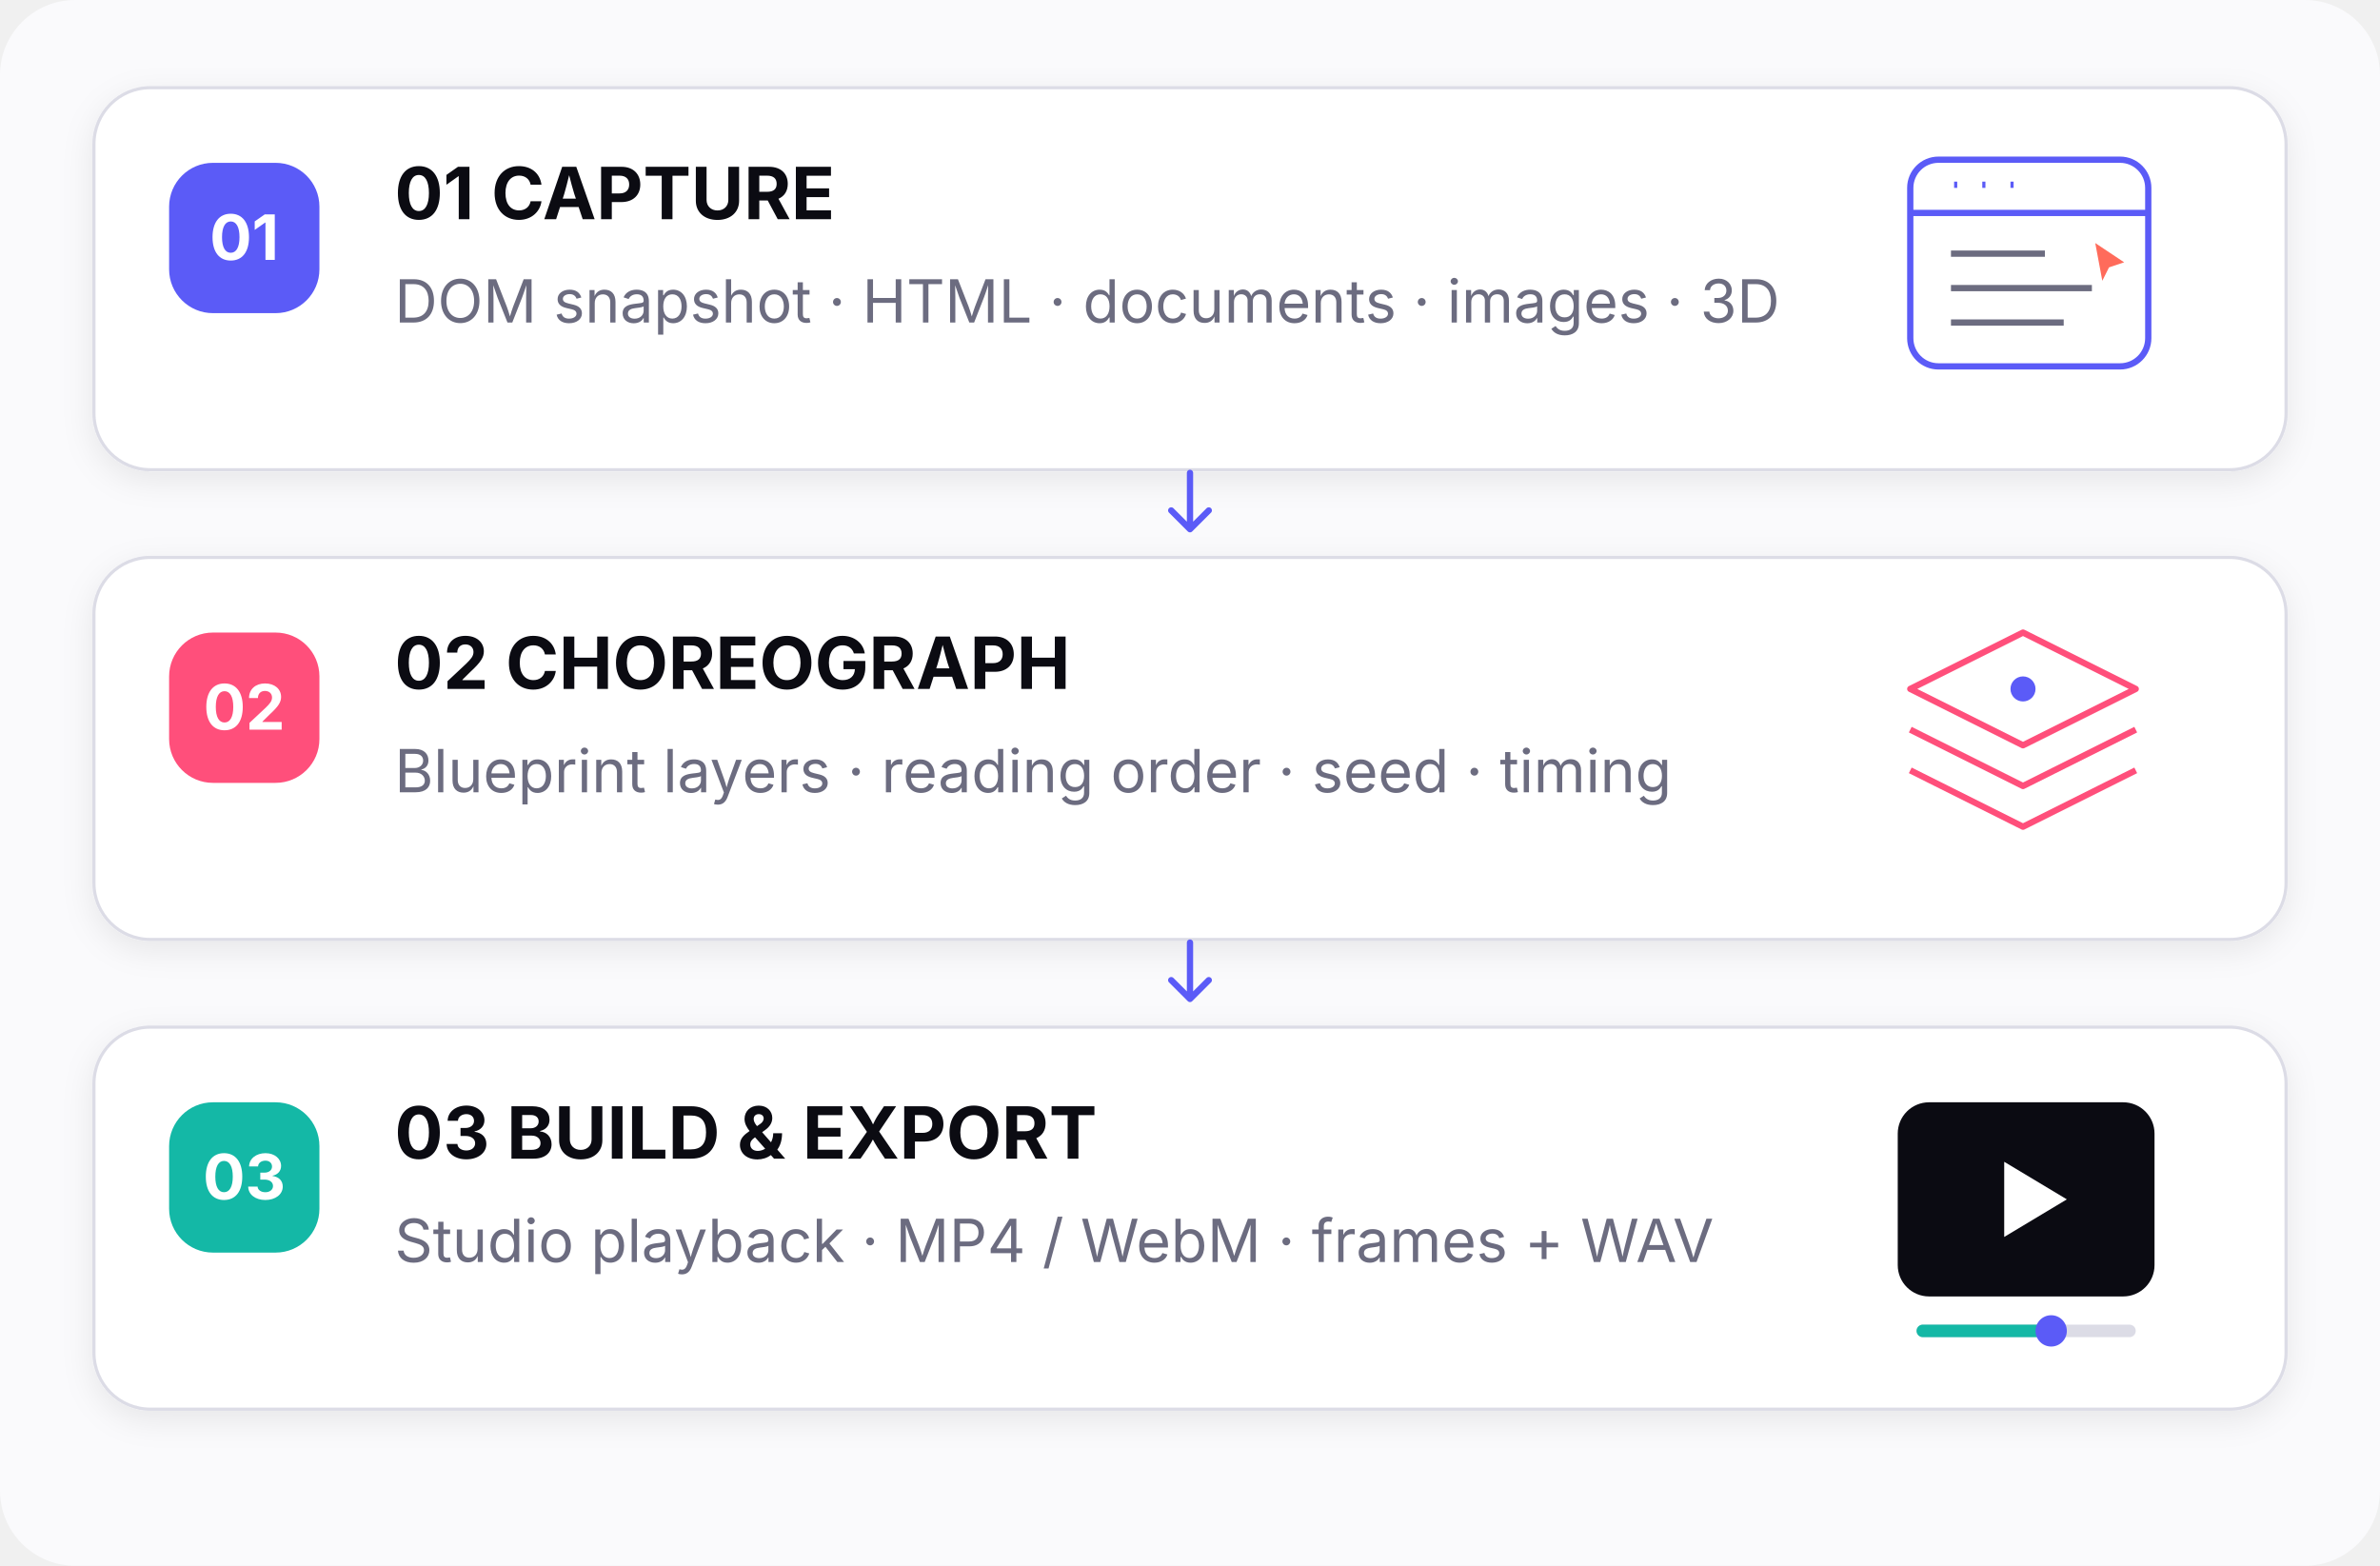
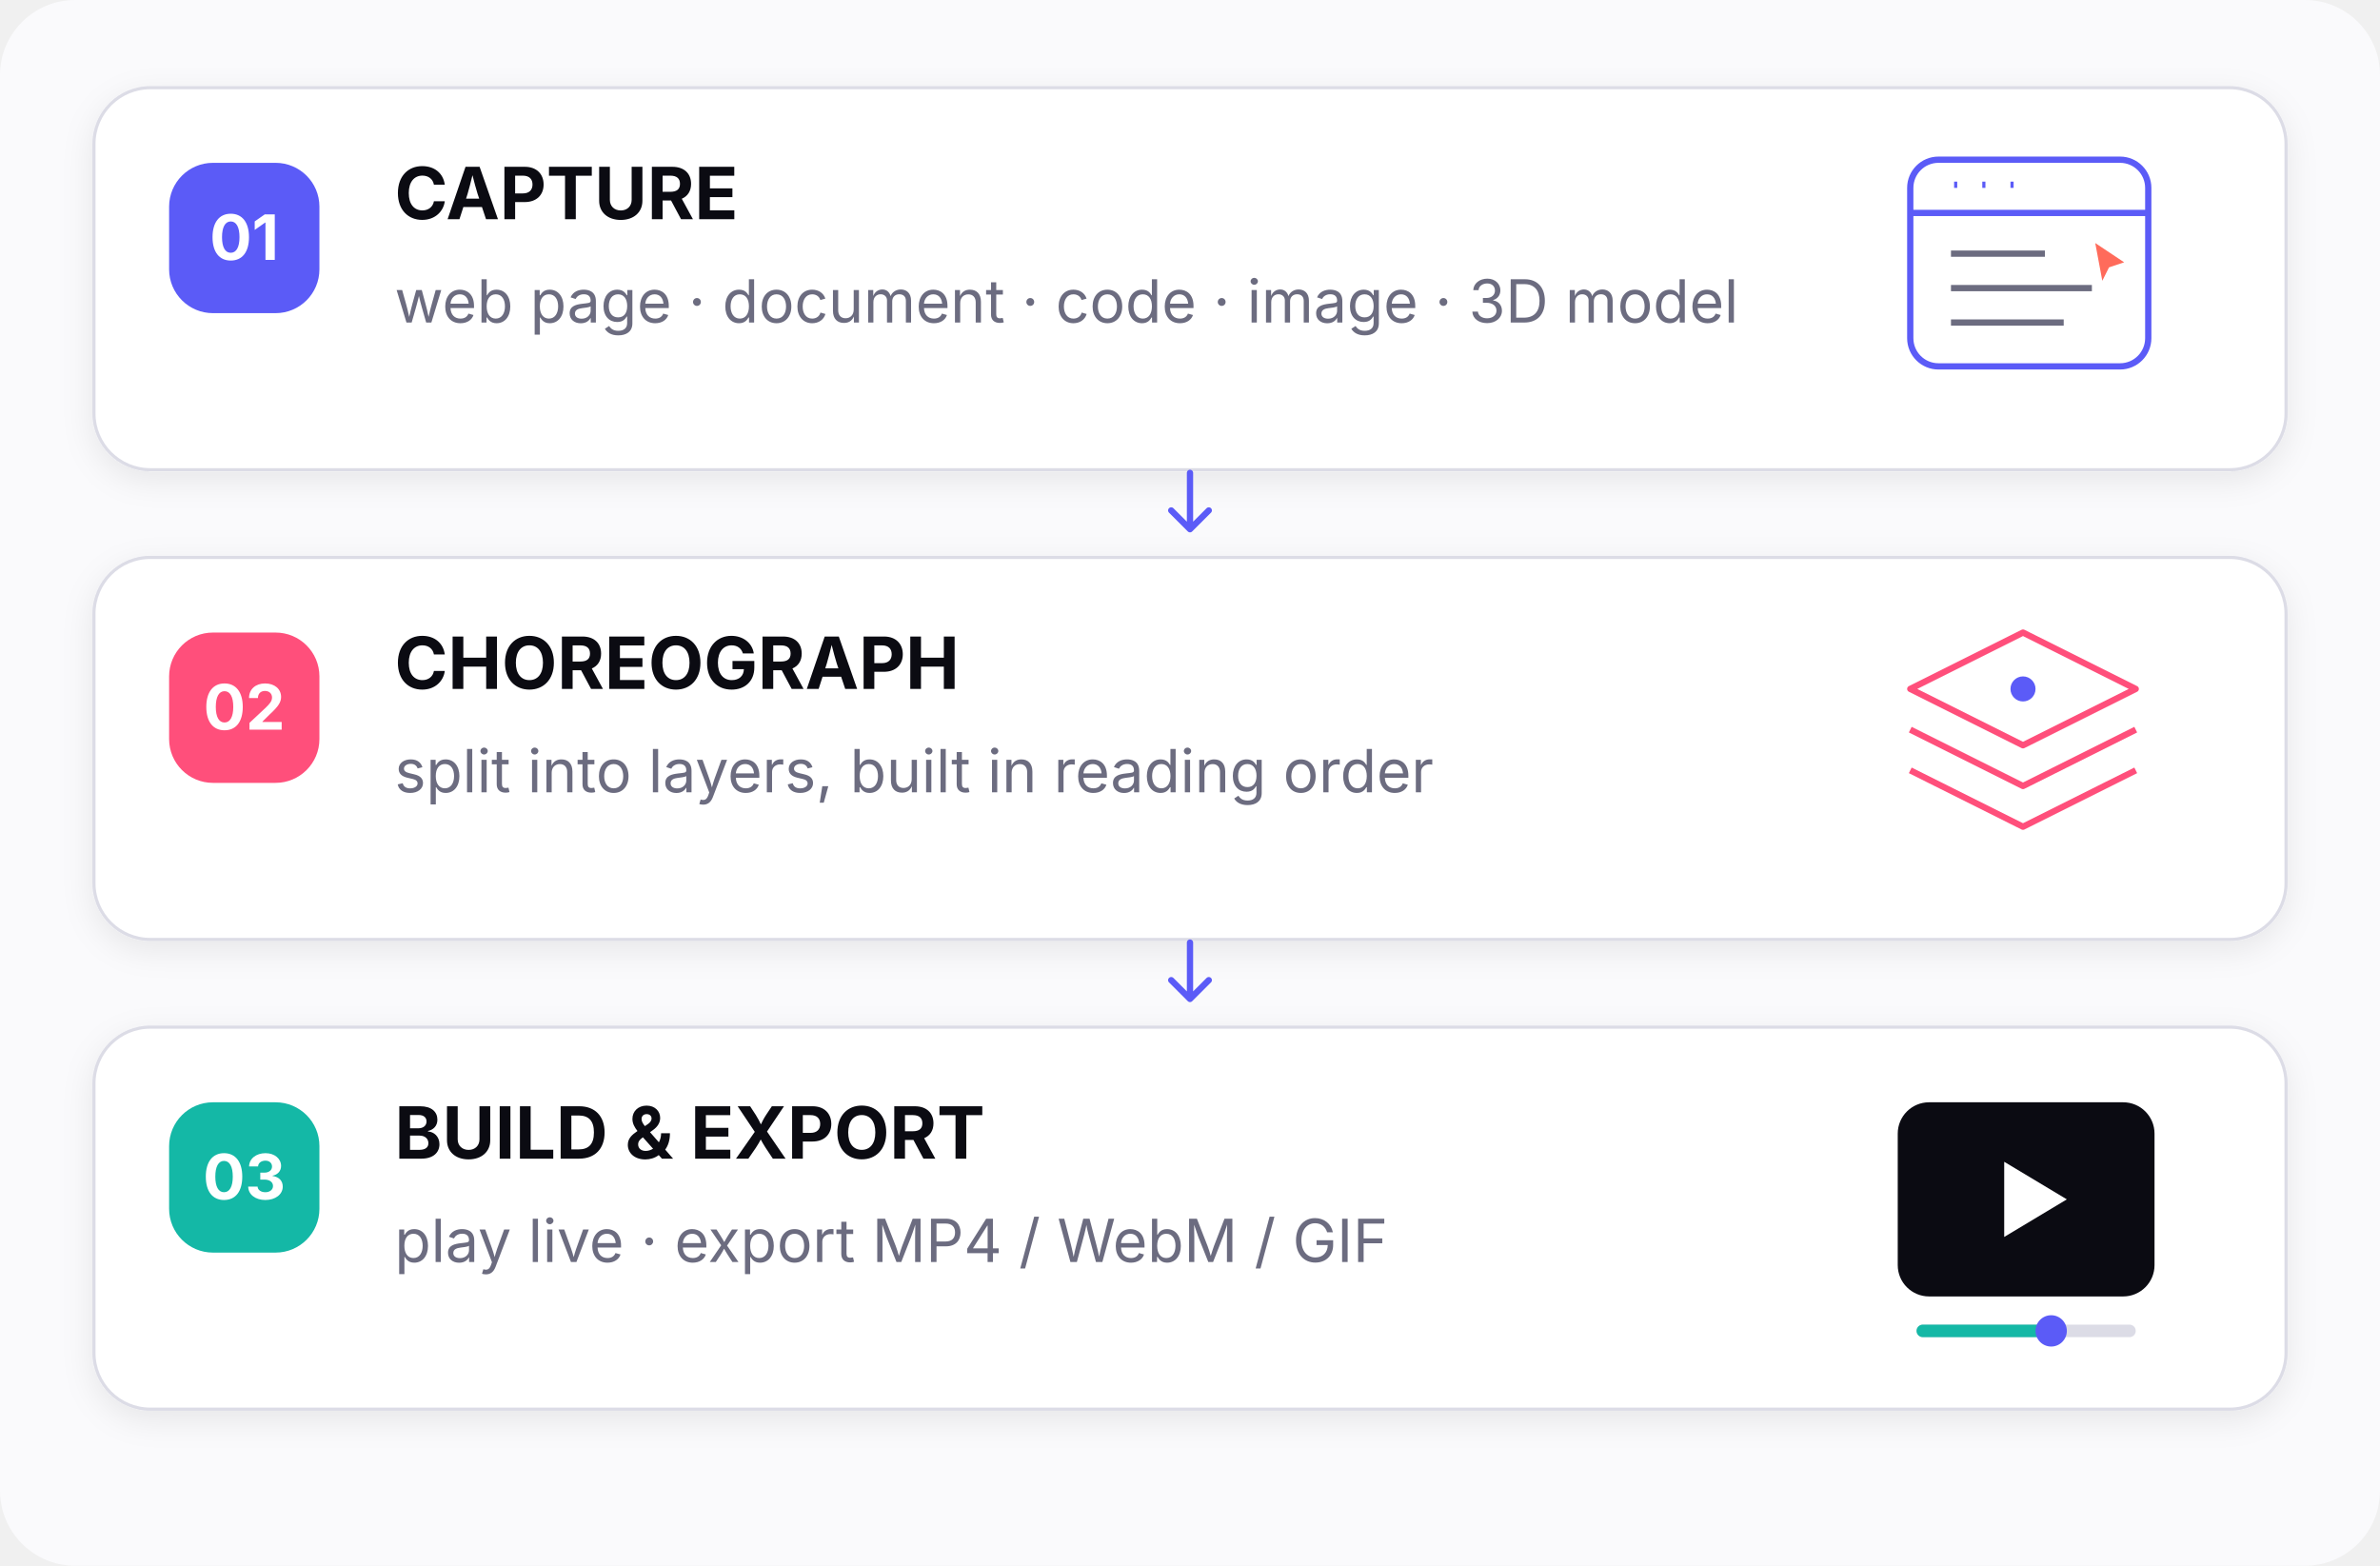
<svg xmlns="http://www.w3.org/2000/svg" width="760" height="500" viewBox="0 0 760 500" role="img" aria-labelledby="title desc">
  <defs>
    <filter id="shadow" x="-20%" y="-20%" width="140%" height="140%">
      <feDropShadow dx="0" dy="3" stdDeviation="5" flood-color="#0B0B12" flood-opacity=".08" />
    </filter>
  </defs>
  <rect width="760" height="500" rx="24" fill="#FAFAFC" />
  <g font-family="system-ui,-apple-system,'Segoe UI',sans-serif">
    <g filter="url(#shadow)">
      <rect x="30" y="28" width="700" height="122" rx="18" fill="#FFFFFF" stroke="#DCDCE6" />
      <rect x="30" y="178" width="700" height="122" rx="18" fill="#FFFFFF" stroke="#DCDCE6" />
      <rect x="30" y="328" width="700" height="122" rx="18" fill="#FFFFFF" stroke="#DCDCE6" />
    </g>
    <g fill="none" stroke="#5B5BF7" stroke-width="2" stroke-linecap="round" stroke-linejoin="round">
      <path d="M380 151v18m-6-6 6 6 6-6" />
      <path d="M380 301v18m-6-6 6 6 6-6" />
    </g>
    <g font-size="23" font-weight="700" fill="#0B0B12">
-       <text x="126" y="70">01  CAPTURE</text>
-       <text x="126" y="220">02  CHOREOGRAPH</text>
-       <text x="126" y="370">03  BUILD &amp; EXPORT</text>
+       <text x="126" y="70">CAPTURE</text>
+       <text x="126" y="220">CHOREOGRAPH</text>
+       <text x="126" y="370">BUILD &amp; EXPORT</text>
    </g>
    <g font-size="19" fill="#6C6C80">
-       <text x="126" y="103">DOM snapshot · HTML · documents · images · 3D</text>
-       <text x="126" y="253">Blueprint layers · reading order · seed · timing</text>
-       <text x="126" y="403">Studio playback · MP4 / WebM · frames + WAV</text>
+       <text x="126" y="103">web page · document · code · image · 3D model</text>
+       <text x="126" y="253">split into layers, built in reading order</text>
+       <text x="126" y="403">play live · export MP4 / WebM / GIF</text>
    </g>
    <g>
      <rect x="54" y="52" width="48" height="48" rx="14" fill="#5B5BF7" />
      <text x="78" y="83" text-anchor="middle" font-size="20" font-weight="700" fill="#FFFFFF">01</text>
      <rect x="54" y="202" width="48" height="48" rx="14" fill="#FF4F7B" />
      <text x="78" y="233" text-anchor="middle" font-size="20" font-weight="700" fill="#FFFFFF">02</text>
      <rect x="54" y="352" width="48" height="48" rx="14" fill="#14B8A6" />
      <text x="78" y="383" text-anchor="middle" font-size="20" font-weight="700" fill="#FFFFFF">03</text>
    </g>
    <g transform="translate(610 51)" fill="none" stroke="#5B5BF7" stroke-width="2">
      <rect width="76" height="66" rx="9" />
      <path d="M0 17h76M14 8h1m8 0h1m8 0h1" />
      <path d="M13 30h30m-30 11h45m-45 11h36" stroke="#6C6C80" />
      <path d="m58 25 12 8-6 2-3 6z" fill="#FF6B5B" stroke="#FFFFFF" stroke-width="1.5" />
    </g>
    <g transform="translate(607 202)" fill="none" stroke="#FF4F7B" stroke-width="2" stroke-linejoin="round">
      <path d="m39 0 36 18-36 18L3 18z" />
      <path d="m3 31 36 18 36-18M3 44l36 18 36-18" />
      <circle cx="39" cy="18" r="4" fill="#5B5BF7" stroke="none" />
    </g>
    <g transform="translate(606 352)">
      <rect width="82" height="62" rx="10" fill="#0B0B12" />
      <path d="m34 19 20 12-20 12z" fill="#FFFFFF" />
      <path d="M8 73h66" stroke="#DCDCE6" stroke-width="4" stroke-linecap="round" />
      <path d="M8 73h41" stroke="#14B8A6" stroke-width="4" stroke-linecap="round" />
      <circle cx="49" cy="73" r="5" fill="#5B5BF7" />
    </g>
  </g>
</svg>
